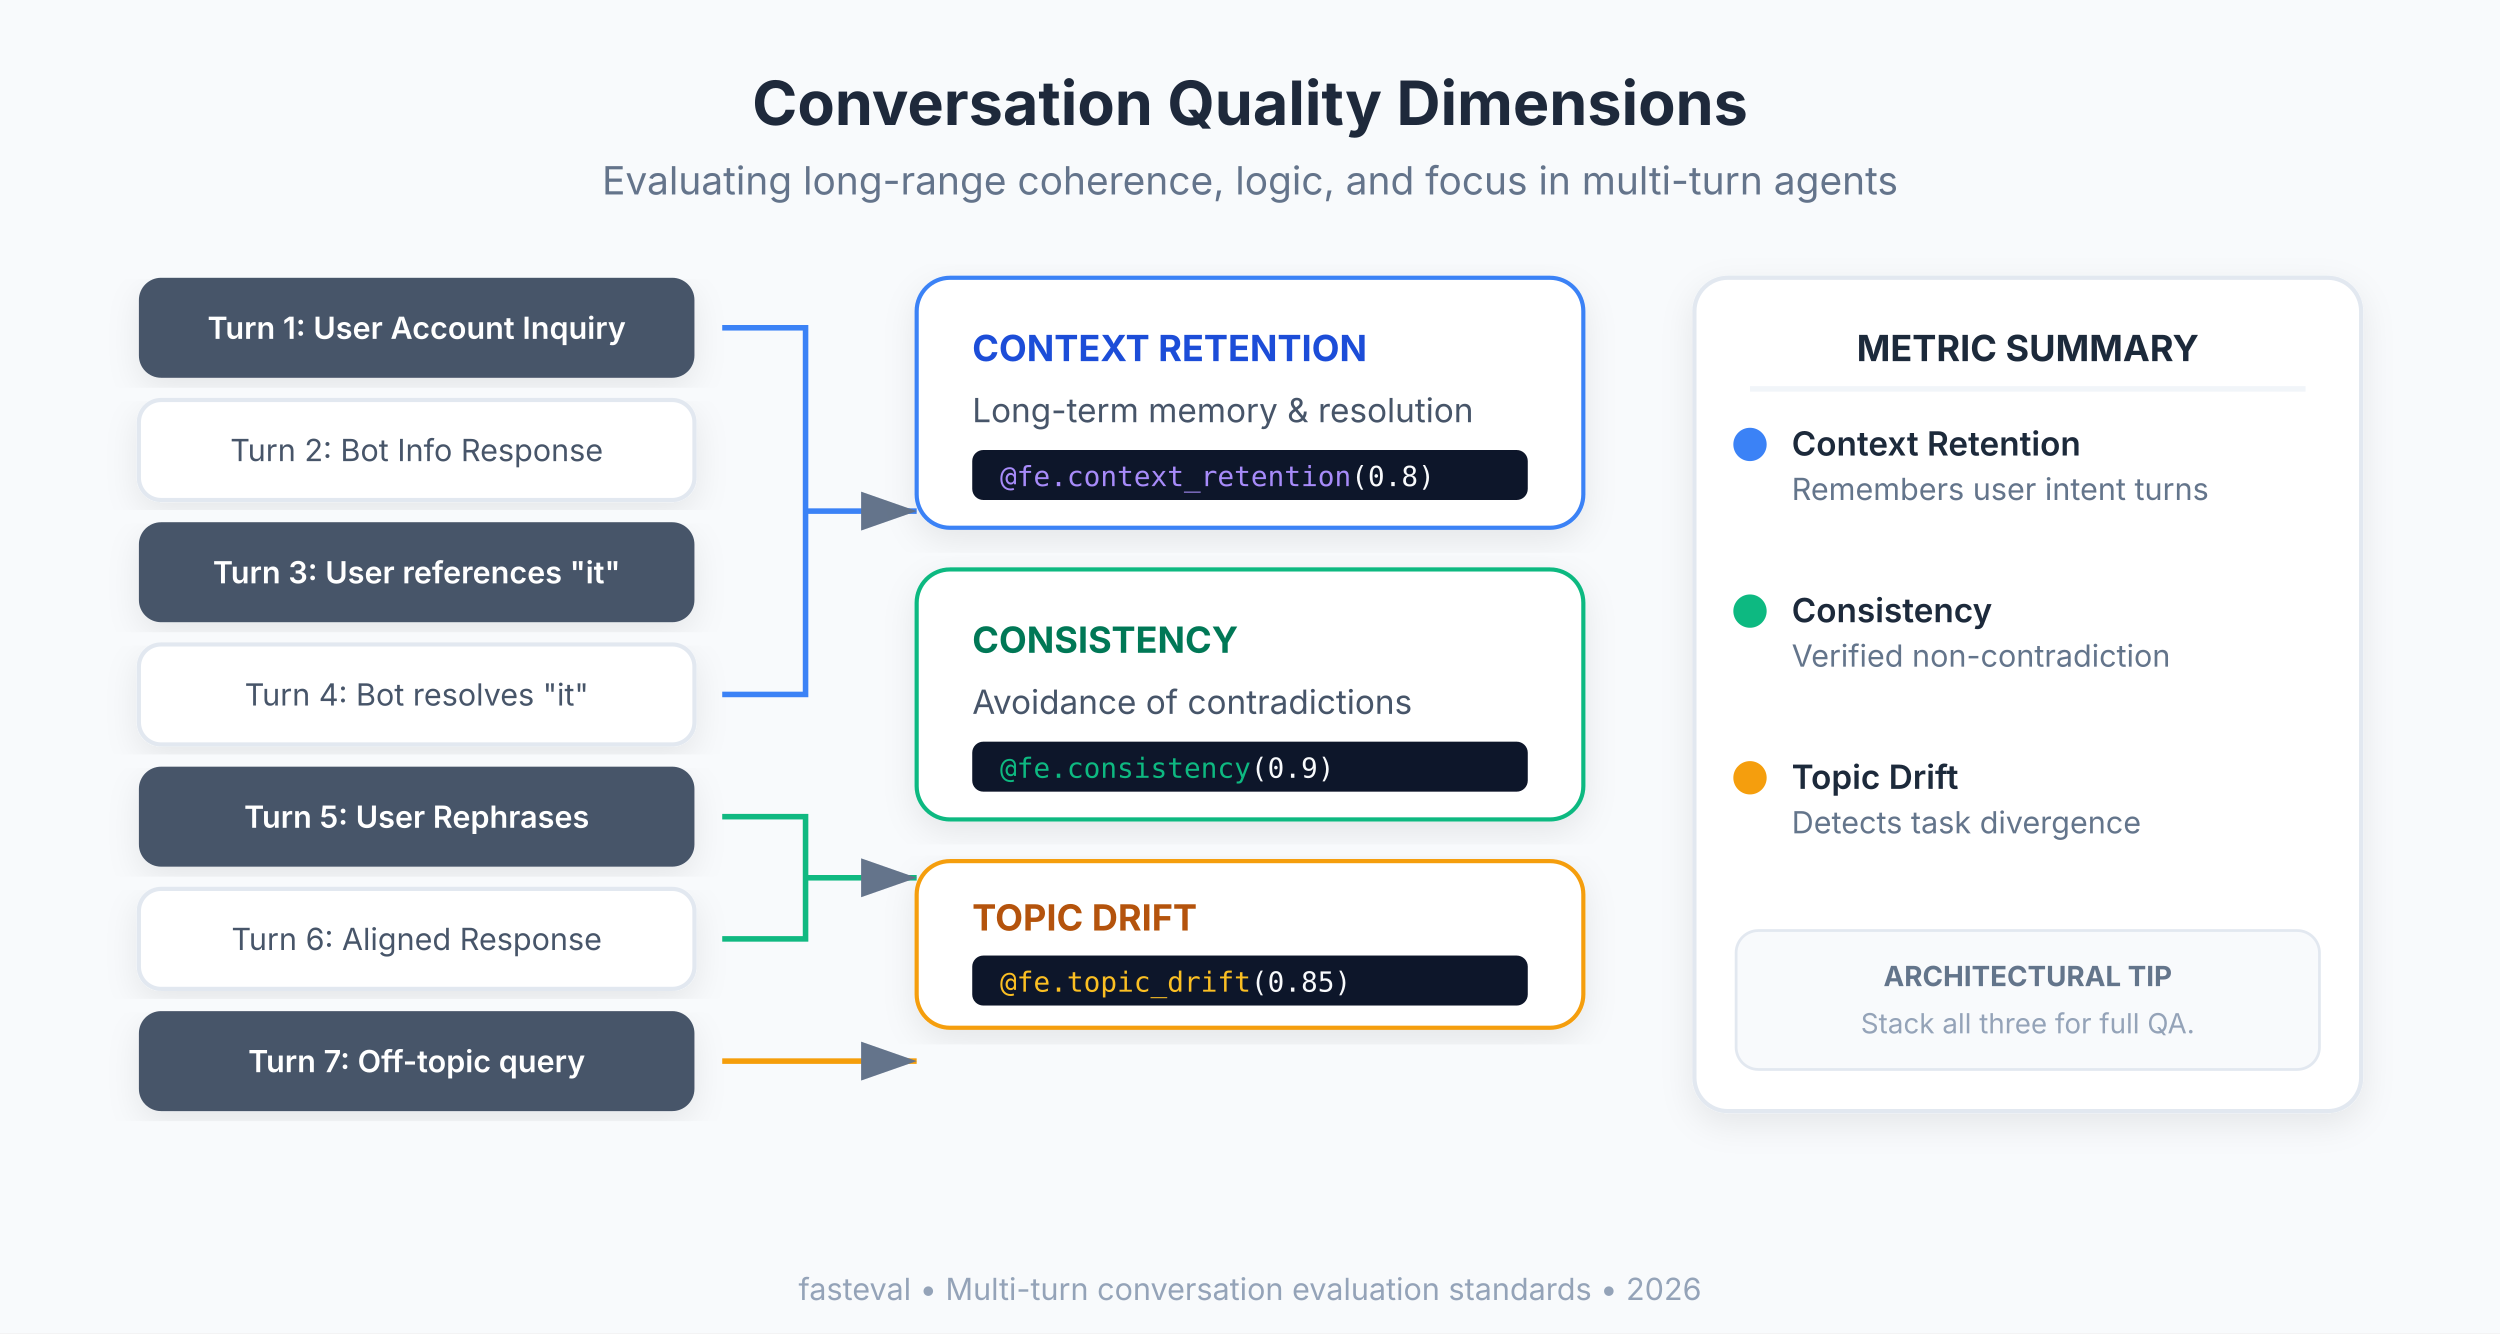
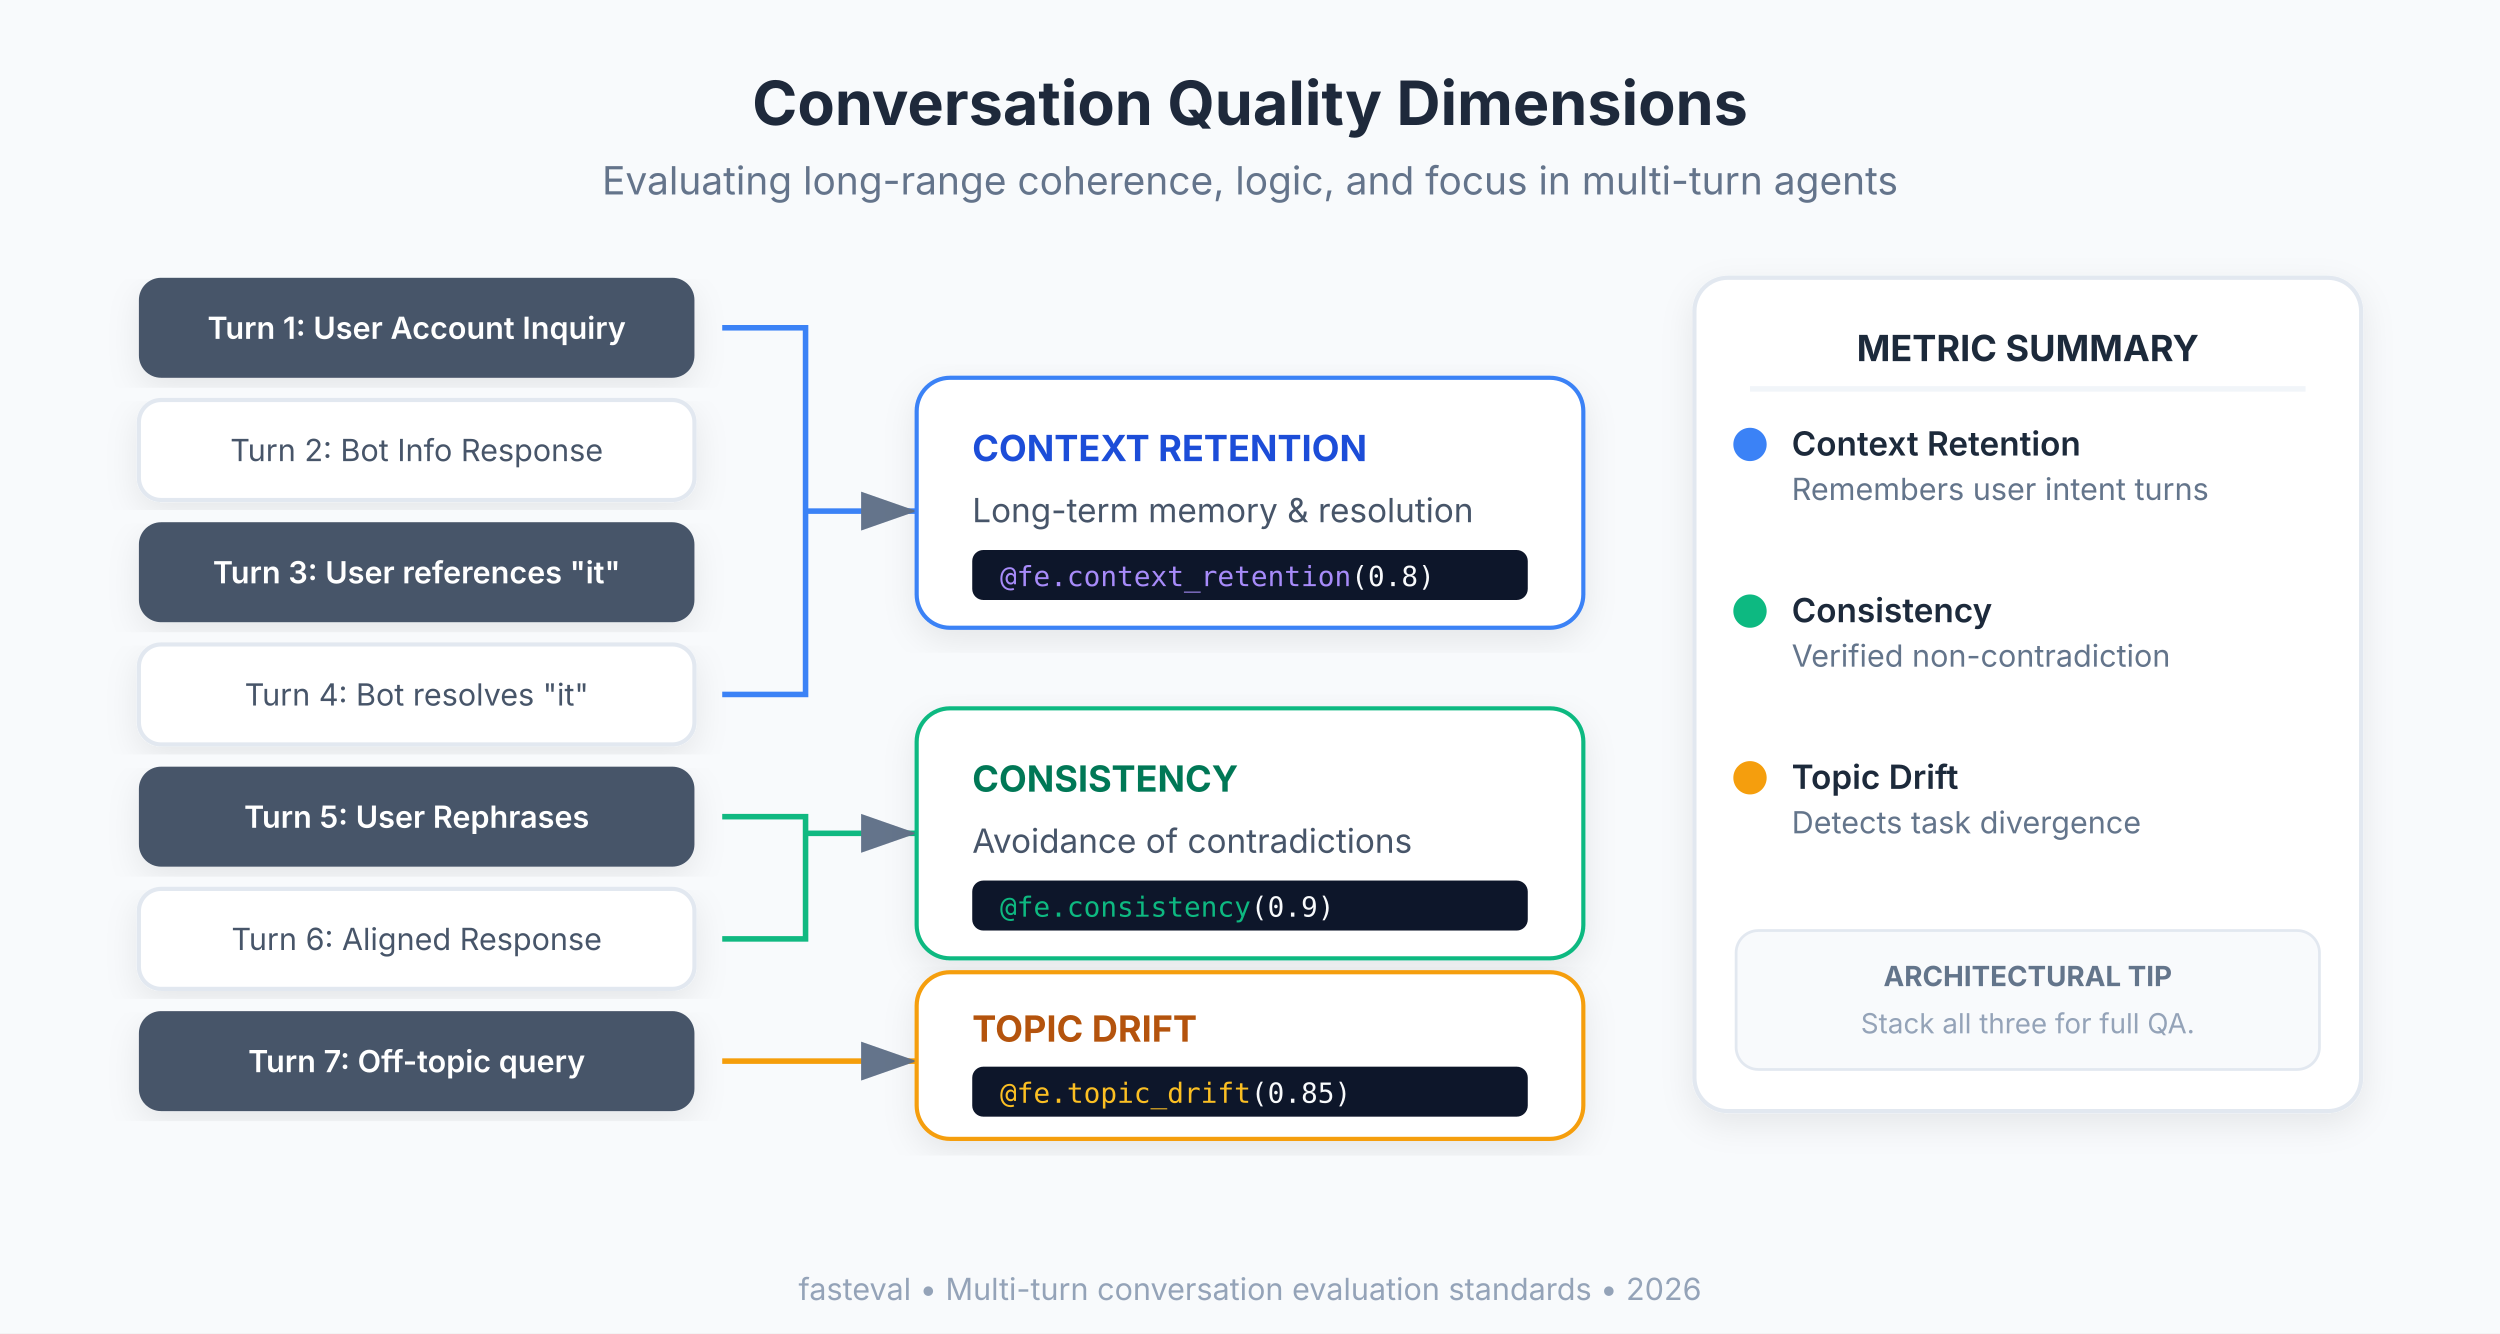
<svg xmlns="http://www.w3.org/2000/svg" viewBox="0 0 900 480" font-family="Inter, system-ui, -apple-system, sans-serif">
  <defs>
    <filter id="shadow" x="-10%" y="-10%" width="120%" height="120%">
      <feDropShadow dx="0" dy="4" stdDeviation="6" flood-opacity="0.08" />
    </filter>
    <marker id="arrowhead" markerWidth="10" markerHeight="7" refX="10" refY="3.5" orient="auto">
      <polygon points="0 0, 10 3.5, 0 7" fill="#64748b" />
    </marker>
  </defs>
  <rect width="900" height="480" fill="#f8fafc" />
  <text x="450" y="45" text-anchor="middle" font-size="22" font-weight="700" fill="#1e293b">Conversation Quality Dimensions</text>
  <text x="450" y="70" text-anchor="middle" font-size="14" fill="#64748b">Evaluating long-range coherence, logic, and focus in multi-turn agents</text>
  <g transform="translate(50, 100)">
    <g filter="url(#shadow)">
      <rect width="200" height="36" rx="8" fill="#475569" />
      <text x="100" y="22" text-anchor="middle" font-size="11" font-weight="600" fill="white">Turn 1: User Account Inquiry</text>
    </g>
    <g transform="translate(0, 44)" filter="url(#shadow)">
      <rect width="200" height="36" rx="8" fill="white" stroke="#e2e8f0" stroke-width="1.5" />
      <text x="100" y="22" text-anchor="middle" font-size="11" fill="#475569">Turn 2: Bot Info Response</text>
    </g>
    <g transform="translate(0, 88)" filter="url(#shadow)">
      <rect width="200" height="36" rx="8" fill="#475569" />
      <text x="100" y="22" text-anchor="middle" font-size="11" font-weight="600" fill="white">Turn 3: User references "it"</text>
    </g>
    <g transform="translate(0, 132)" filter="url(#shadow)">
      <rect width="200" height="36" rx="8" fill="white" stroke="#e2e8f0" stroke-width="1.5" />
      <text x="100" y="22" text-anchor="middle" font-size="11" fill="#475569">Turn 4: Bot resolves "it"</text>
    </g>
    <g transform="translate(0, 176)" filter="url(#shadow)">
      <rect width="200" height="36" rx="8" fill="#475569" />
      <text x="100" y="22" text-anchor="middle" font-size="11" font-weight="600" fill="white">Turn 5: User Rephrases</text>
    </g>
    <g transform="translate(0, 220)" filter="url(#shadow)">
      <rect width="200" height="36" rx="8" fill="white" stroke="#e2e8f0" stroke-width="1.5" />
      <text x="100" y="22" text-anchor="middle" font-size="11" fill="#475569">Turn 6: Aligned Response</text>
    </g>
    <g transform="translate(0, 264)" filter="url(#shadow)">
      <rect width="200" height="36" rx="8" fill="#475569" />
      <text x="100" y="22" text-anchor="middle" font-size="11" font-weight="600" fill="white">Turn 7: Off-topic query</text>
    </g>
    <path d="M 210 18 L 240 18 L 240 150 L 210 150" fill="none" stroke="#3b82f6" stroke-width="2" />
    <line x1="240" y1="84" x2="280" y2="84" stroke="#3b82f6" stroke-width="2" marker-end="url(#arrowhead)" />
    <path d="M 210 194 L 240 194 L 240 238 L 210 238" fill="none" stroke="#10b981" stroke-width="2" />
-     <line x1="240" y1="216" x2="280" y2="216" stroke="#10b981" stroke-width="2" marker-end="url(#arrowhead)" />
+     <line x1="240" y1="200" x2="280" y2="200" stroke="#10b981" stroke-width="2" marker-end="url(#arrowhead)" />
    <line x1="210" y1="282" x2="280" y2="282" stroke="#f59e0b" stroke-width="2" marker-end="url(#arrowhead)" />
  </g>
  <g transform="translate(330, 100)">
-     <g filter="url(#shadow)">
+     <g transform="translate(0, 36)" filter="url(#shadow)">
      <rect width="240" height="90" rx="12" fill="white" stroke="#3b82f6" stroke-width="1.5" />
      <text x="20" y="30" font-size="13" font-weight="700" fill="#1d4ed8">CONTEXT RETENTION</text>
      <text x="20" y="52" font-size="12" fill="#475569">Long-term memory &amp; resolution</text>
      <rect x="20" y="62" width="200" height="18" rx="4" fill="#0f172a" />
      <text x="30" y="75" font-family="monospace" font-size="10" fill="#a78bfa">@fe.context_retention<tspan fill="#f8fafc">(0.8)</tspan>
      </text>
    </g>
-     <g transform="translate(0, 105)" filter="url(#shadow)">
+     <g transform="translate(0, 155)" filter="url(#shadow)">
      <rect width="240" height="90" rx="12" fill="white" stroke="#10b981" stroke-width="1.5" />
      <text x="20" y="30" font-size="13" font-weight="700" fill="#047857">CONSISTENCY</text>
      <text x="20" y="52" font-size="12" fill="#475569">Avoidance of contradictions</text>
      <rect x="20" y="62" width="200" height="18" rx="4" fill="#0f172a" />
      <text x="30" y="75" font-family="monospace" font-size="10" fill="#10b981">@fe.consistency<tspan fill="#f8fafc">(0.9)</tspan>
      </text>
    </g>
-     <g transform="translate(0, 210)" filter="url(#shadow)">
+     <g transform="translate(0, 250)" filter="url(#shadow)">
      <rect width="240" height="60" rx="12" fill="white" stroke="#f59e0b" stroke-width="1.5" />
      <text x="20" y="25" font-size="13" font-weight="700" fill="#b45309">TOPIC DRIFT</text>
      <rect x="20" y="34" width="200" height="18" rx="4" fill="#0f172a" />
      <text x="30" y="47" font-family="monospace" font-size="10" fill="#fbbf24">@fe.topic_drift<tspan fill="#f8fafc">(0.85)</tspan>
      </text>
    </g>
  </g>
  <g transform="translate(610, 100)" filter="url(#shadow)">
    <rect width="240" height="300" rx="12" fill="white" stroke="#e2e8f0" stroke-width="1.5" />
    <text x="120" y="30" text-anchor="middle" font-size="13" font-weight="700" fill="#1e293b">METRIC SUMMARY</text>
    <line x1="20" y1="40" x2="220" y2="40" stroke="#f1f5f9" stroke-width="2" />
    <g transform="translate(20, 60)">
      <circle r="6" fill="#3b82f6" />
      <text x="15" y="4" font-size="12" font-weight="600" fill="#1e293b">Context Retention</text>
      <text x="15" y="20" font-size="11" fill="#64748b">Remembers user intent turns</text>
    </g>
    <g transform="translate(20, 120)">
      <circle r="6" fill="#10b981" />
      <text x="15" y="4" font-size="12" font-weight="600" fill="#1e293b">Consistency</text>
      <text x="15" y="20" font-size="11" fill="#64748b">Verified non-contradiction</text>
    </g>
    <g transform="translate(20, 180)">
      <circle r="6" fill="#f59e0b" />
      <text x="15" y="4" font-size="12" font-weight="600" fill="#1e293b">Topic Drift</text>
      <text x="15" y="20" font-size="11" fill="#64748b">Detects task divergence</text>
    </g>
    <rect x="15" y="235" width="210" height="50" rx="8" fill="#f8fafc" stroke="#e2e8f0" />
    <text x="120" y="255" text-anchor="middle" font-size="10" font-weight="700" fill="#64748b">ARCHITECTURAL TIP</text>
    <text x="120" y="272" text-anchor="middle" font-size="10" fill="#94a3b8">Stack all three for full QA.</text>
  </g>
  <text x="450" y="468" text-anchor="middle" font-size="11" fill="#94a3b8">fasteval • Multi-turn conversation evaluation standards • 2026</text>
</svg>
